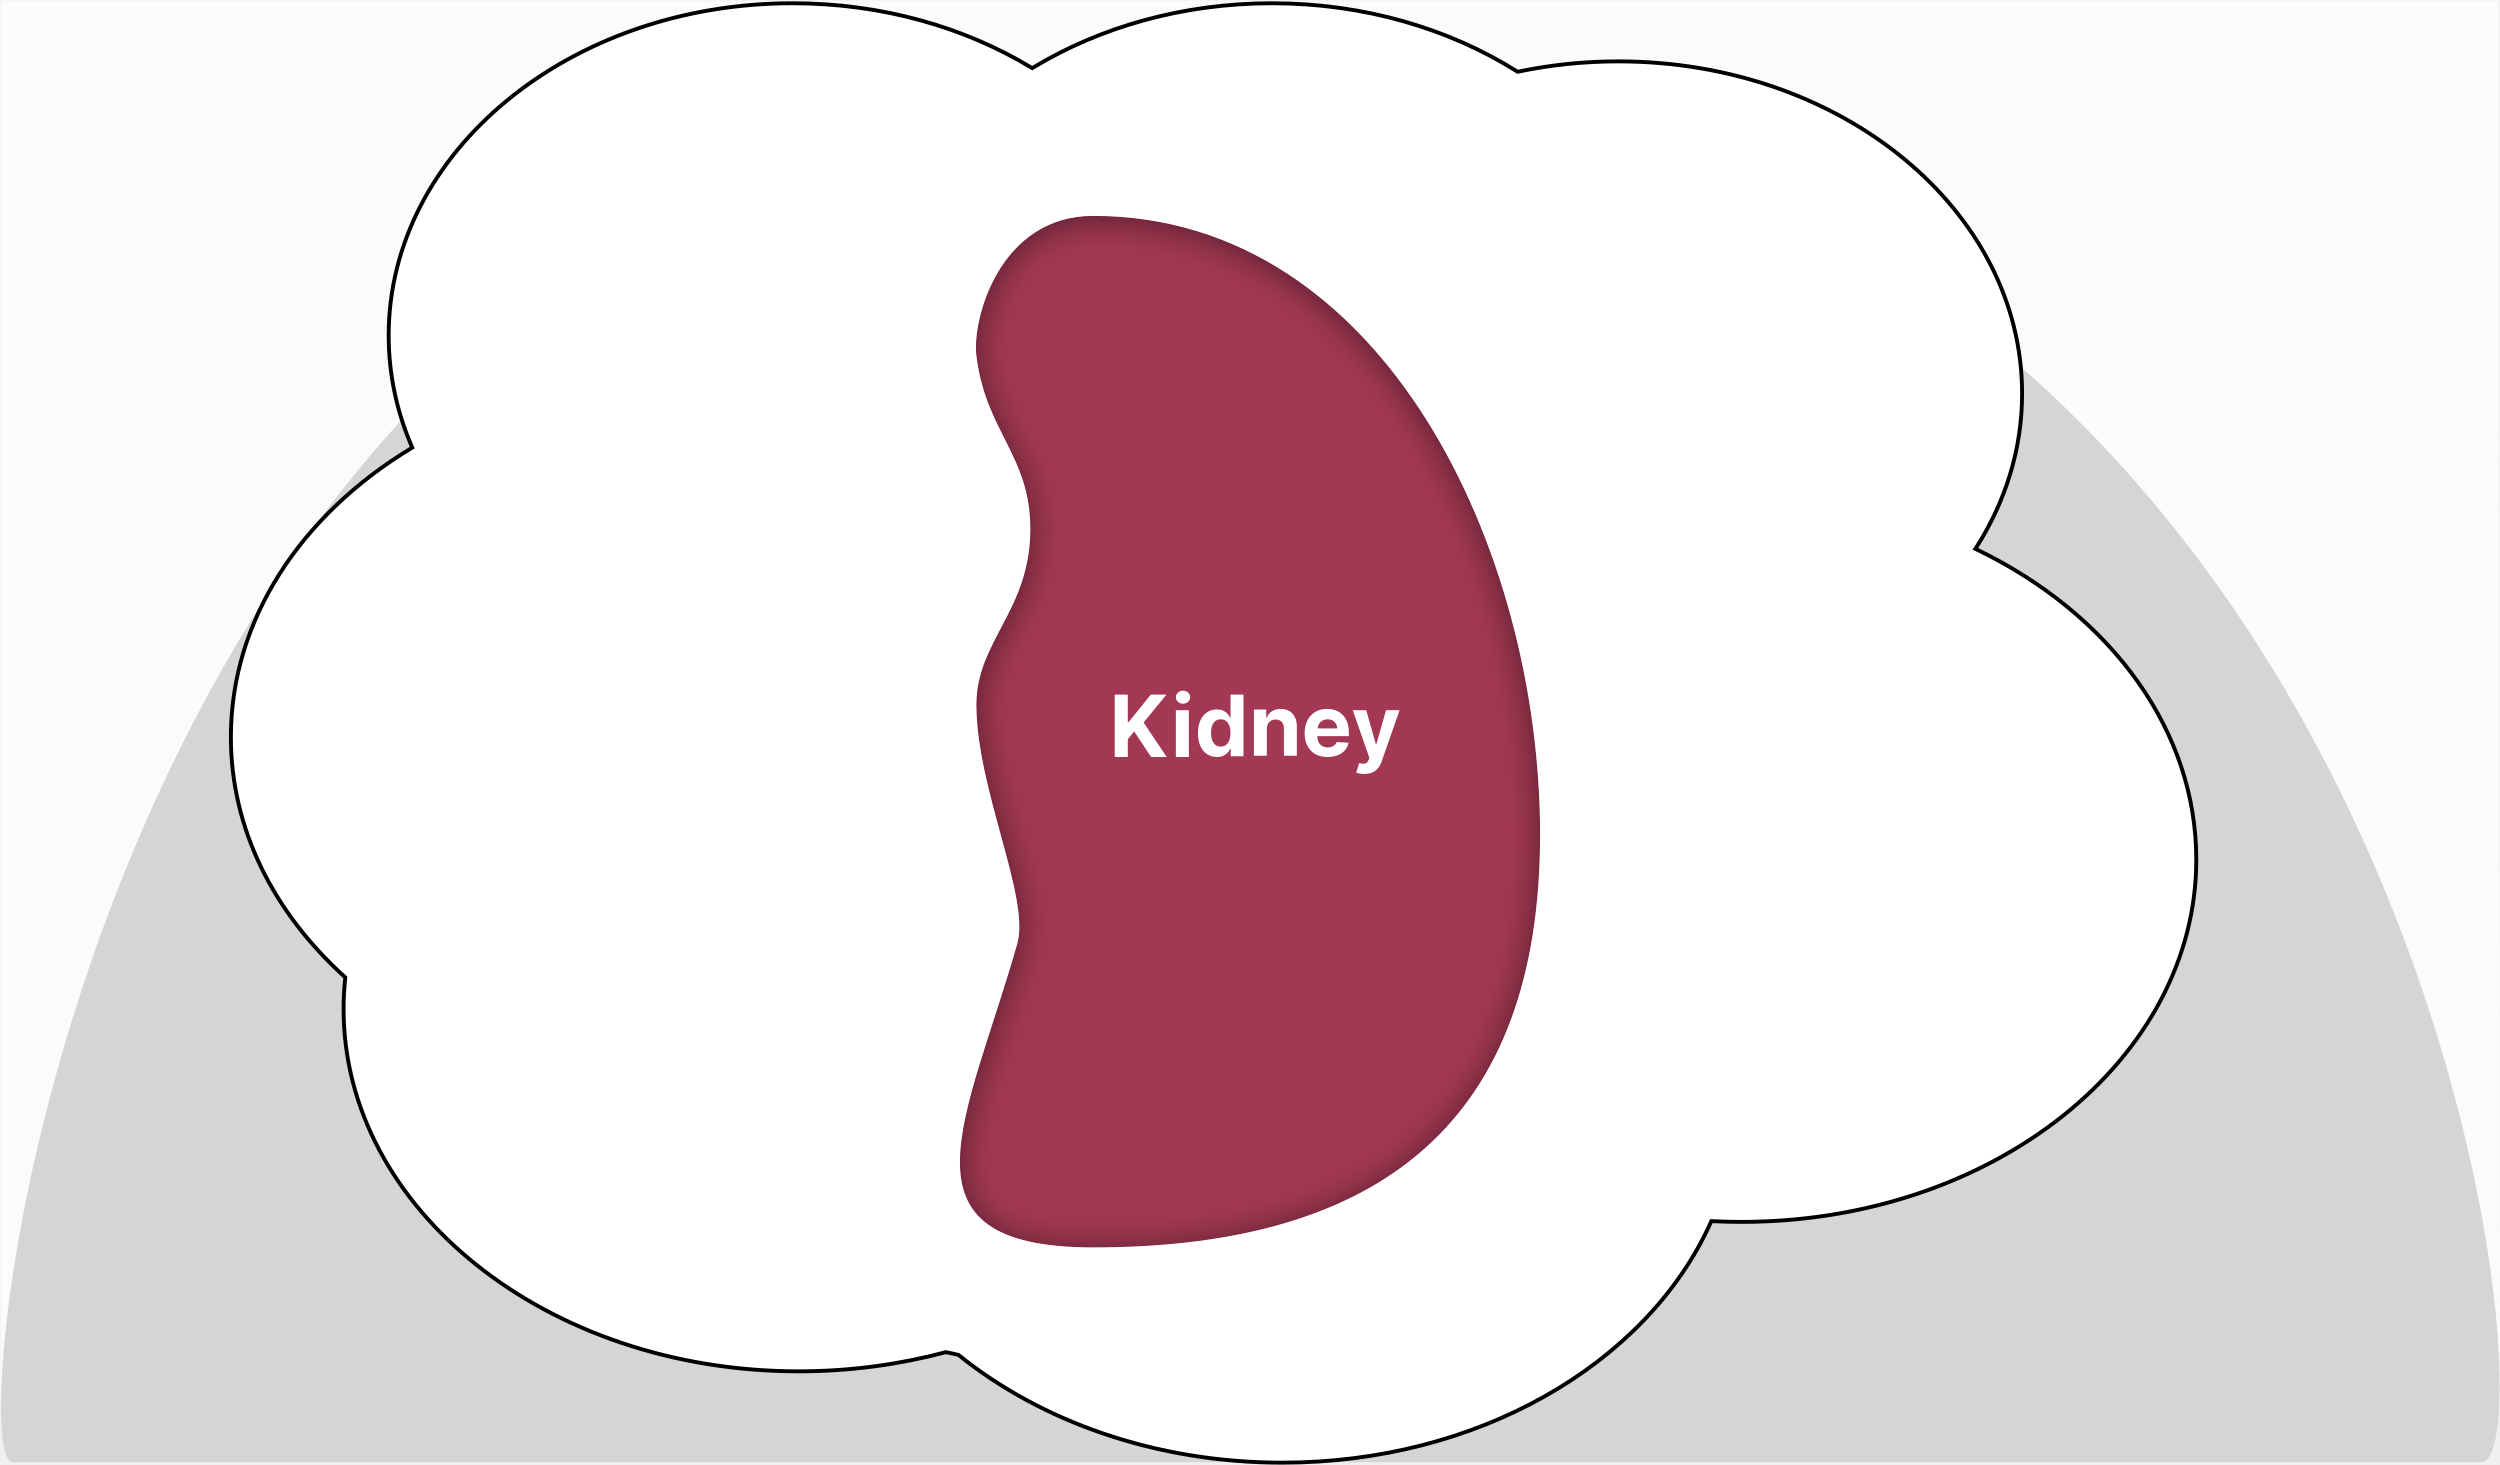
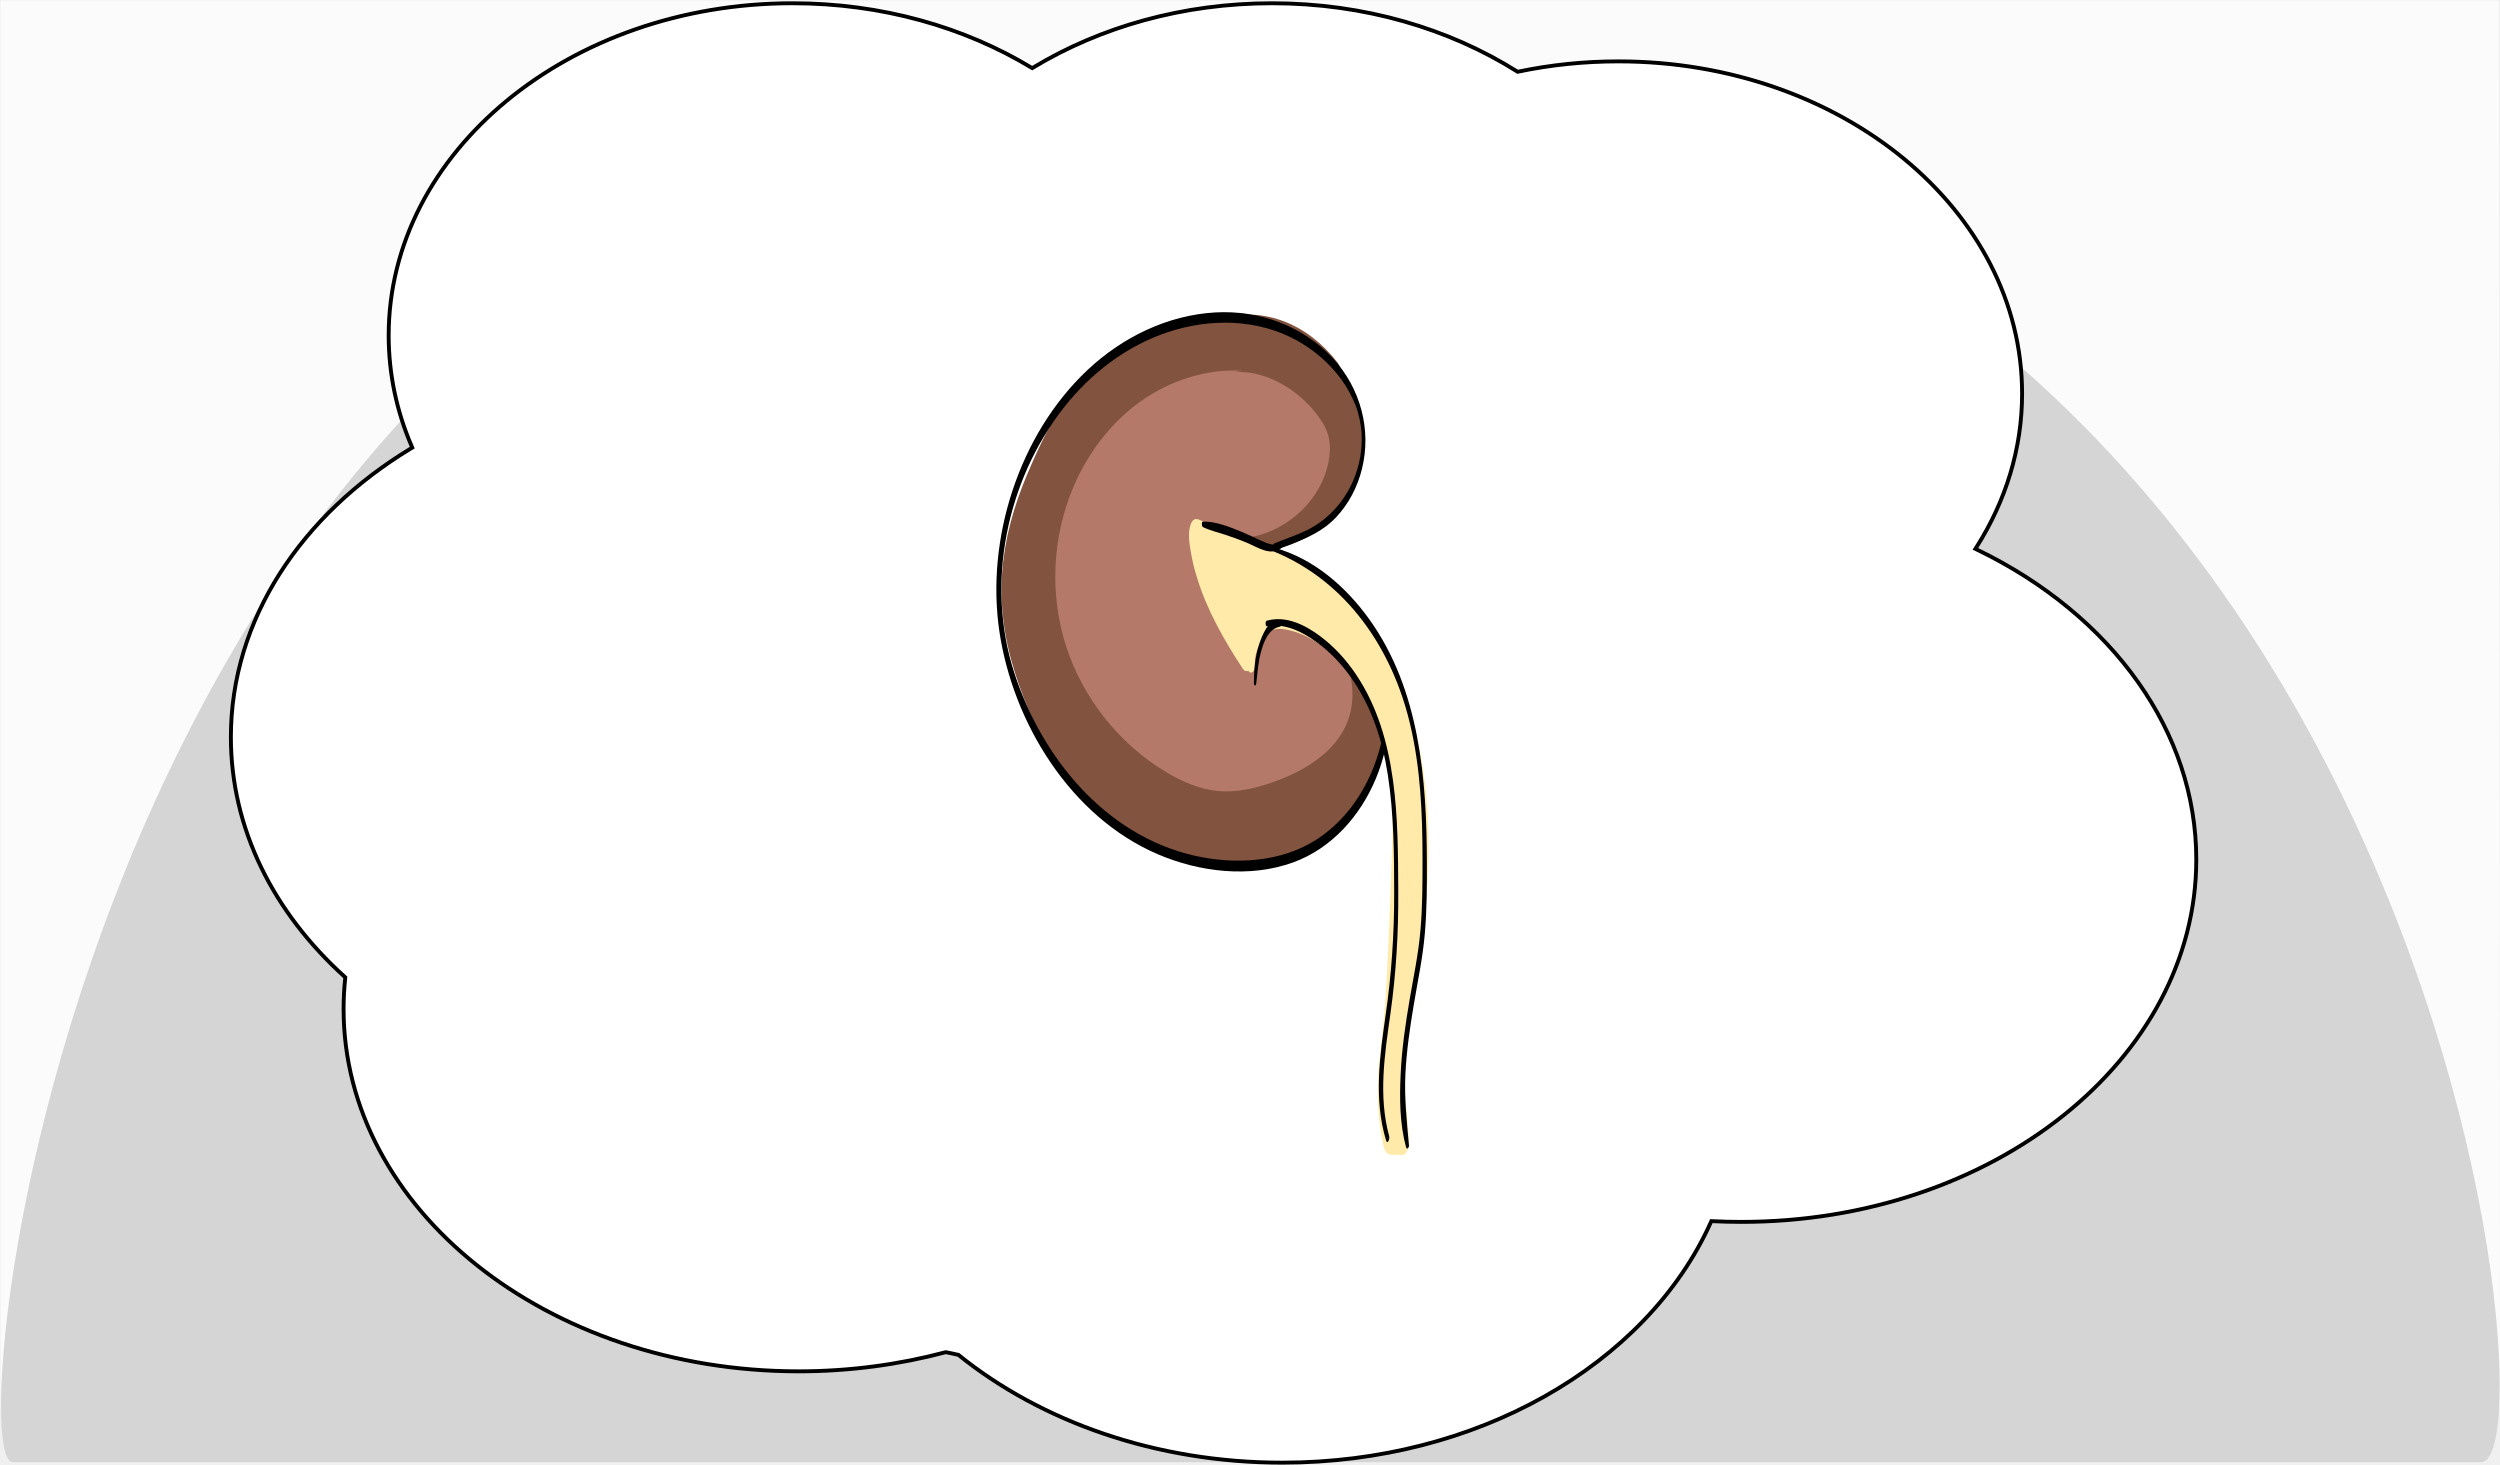
- <svg xmlns="http://www.w3.org/2000/svg" xmlns:xlink="http://www.w3.org/1999/xlink" width="1922px" height="1126px" viewBox="0 0 1922 1126" version="1.1">
-   <defs>
-     <path d="M840.452,959 C1063.614,959 1184,860.518 1184,641.537 C1184,422.556 1063.614,166 840.452,166 C768.455,166 747.254,245.515 750.653,273.424 C757.8,332.101 792.115,349.962 792.115,406.638 C792.115,469.408 750.653,492.635 750.653,541.784 C750.653,606.154 792.115,690.128 782.137,725.373 C744.259,859.174 682.89,959 840.452,959 Z" id="path-1" />
-     <filter x="-3.1%" y="-1.8%" width="106.3%" height="103.5%" filterUnits="objectBoundingBox" id="filter-2">
-       <feGaussianBlur stdDeviation="13" in="SourceAlpha" result="shadowBlurInner1" />
-       <feOffset dx="0" dy="2" in="shadowBlurInner1" result="shadowOffsetInner1" />
-       <feComposite in="shadowOffsetInner1" in2="SourceAlpha" operator="arithmetic" k2="-1" k3="1" result="shadowInnerInner1" />
-       <feColorMatrix values="0 0 0 0 0   0 0 0 0 0   0 0 0 0 0  0 0 0 0.5 0" type="matrix" in="shadowInnerInner1" />
-     </filter>
-   </defs>
+ <svg xmlns="http://www.w3.org/2000/svg" width="1922px" height="1126px" viewBox="0 0 1922 1126" version="1.1">
  <g id="Page-1" stroke="none" stroke-width="1" fill="none" fill-rule="evenodd">
    <g id="Group-28">
      <g id="Group-6">
        <g id="2scene1-(2)">
          <g id="Layer_3">
            <polygon id="Path" fill="#FBFBFB" fill-rule="nonzero" points="1922 1082 0.5 1082 0.5 0.5 1921 0.5" />
            <path d="M1046.546,1124.14 C1433.862,1124.14 1769.718,1124.14 1907.47,1124.14 C1969.621,1124.14 1862.054,57.665 919.683,57.665 C76.665,57.665 -37.527,1124.14 9.883,1124.14 C443.382,1124.14 510,1124.14 1046.546,1124.14 Z" id="Oval" fill="#D5D5D5" />
          </g>
        </g>
        <path d="M1199.5,964 C1213.583,964 1225,959.883 1225,944.981 C1225,930.08 1213.583,918 1199.5,918 C1185.417,918 1174,930.08 1174,944.981 C1174,959.883 1185.417,964 1199.5,964 Z" id="Oval" fill="#000000" />
        <path d="M1199.5,944 C1209.717,944 1218,941.941 1218,934.491 C1218,927.04 1209.717,921 1199.5,921 C1189.283,921 1181,927.04 1181,934.491 C1181,941.941 1189.283,944 1199.5,944 Z" id="Oval" fill="#FFFFFF" />
        <g id="Group-8" transform="translate(656, 909) rotate(80) translate(-656, -909) translate(613, 853)" stroke="#000000">
          <path d="M73.801,70.906 C65,86.033 53.37,101.809 34.991,108.49 C29.392,110.526 22.869,111.877 16.985,110.485 C12.495,109.423 8.389,106.75 5.367,101.558 C0.996,94.049 0.133,88.381 1.476,83.633 C3.262,77.319 8.888,72.657 15.079,67.474 C19.458,63.807 24.129,59.892 28.008,55.009 C34.508,46.825 34.86,38.993 35.176,31.523 C35.586,21.84 35.953,12.789 50.52,4.447 C57.153,0.649 62.671,0.333 67.282,2.06 C73.405,4.352 77.914,10.186 81.33,16.055 C84.93,22.238 85.559,31.006 84.307,40.207 C82.844,50.963 78.798,62.317 73.801,70.906 Z" id="Oval" fill="#000000" />
          <path d="M59.23,66.131 C51.734,80.054 38.89,90.607 26.742,96.274 C22.903,98.065 18.447,100.102 13.881,99.905 C10.713,99.768 7.498,98.537 4.407,95.388 C2.515,93.459 1.413,91.545 0.959,89.634 C0.467,87.563 0.738,85.503 1.55,83.448 C3.754,77.875 9.862,72.361 15.97,66.814 C21.135,62.123 26.31,57.412 29.254,52.655 C33.554,45.707 33.79,39.055 33.999,32.714 C34.27,24.51 34.491,16.831 44.113,9.759 C46.185,8.237 48.088,7.378 49.842,7.061 C51.724,6.72 53.427,7.009 54.971,7.751 C58.999,9.687 61.949,14.621 64.196,19.574 C69.359,30.958 66.076,53.413 59.23,66.131 Z" id="Oval" fill="#FFFFFF" />
        </g>
      </g>
-       <g id="Group-26" transform="translate(176, 1)" fill="#FFFFFF" stroke="#000000" stroke-width="3">
-         <path d="M1410.165,856.695 C1346.827,907.184 1259.322,938.394 1162.676,938.394 C1155.297,938.394 1147.97,938.212 1140.704,937.853 C1140.363,937.836 1140.022,937.819 1139.677,937.806 C1139.539,938.117 1139.4,938.427 1139.261,938.737 C1114.755,993.32 1069.473,1040.013 1011.034,1072.805 C954.105,1104.749 884.688,1123.5 809.777,1123.5 C712.376,1123.5 624.258,1091.8 560.807,1040.613 C557.119,1039.747 554.107,1039.163 551.105,1038.561 C515.133,1048.116 477.31,1053.287 437.973,1053.287 C341.327,1053.287 253.822,1022.078 190.485,971.589 C127.284,921.209 88.149,851.624 88.149,774.734 C88.149,766.79 88.567,758.924 89.386,751.149 C89.412,750.896 89.44,750.642 89.457,750.381 C89.271,750.214 89.085,750.046 88.899,749.878 C34.529,700.802 1.5,636.328 1.5,565.691 C1.5,475.098 55.821,394.654 139.826,343.803 C140.2,343.576 140.575,343.351 140.945,343.124 C140.771,342.726 140.599,342.327 140.427,341.928 C129.017,315.34 122.809,286.725 122.809,256.915 C122.809,186.411 157.537,122.603 213.627,76.406 C269.833,30.115 347.484,1.5 433.247,1.5 C501.912,1.5 565.375,19.843 616.799,50.915 C617.056,51.07 617.313,51.226 617.579,51.383 C617.836,51.226 618.093,51.07 618.35,50.915 C669.772,19.843 733.236,1.5 801.9,1.5 C872.711,1.5 937.991,21.008 990.238,53.865 C990.411,53.974 990.583,54.082 990.756,54.188 C990.952,54.146 991.148,54.105 991.345,54.064 C1015.904,48.915 1041.639,46.181 1068.15,46.181 C1153.912,46.181 1231.564,74.796 1287.769,121.087 C1343.859,167.283 1378.587,231.092 1378.587,301.596 C1378.587,344.145 1365.938,384.26 1343.577,419.534 C1343.275,420.01 1342.972,420.485 1342.674,420.958 C1343.18,421.2 1343.685,421.443 1344.19,421.687 C1395.563,446.564 1438.263,481.69 1467.805,523.517 C1496.259,563.805 1512.5,610.31 1512.5,659.84 C1512.5,736.73 1473.365,806.316 1410.165,856.695 Z" id="Combined-Shape" />
+       <g id="Group-26" transform="translate(176, 1)">
+         <path d="M1410.165,856.695 C1346.827,907.184 1259.322,938.394 1162.676,938.394 C1155.297,938.394 1147.97,938.212 1140.704,937.853 C1140.363,937.836 1140.022,937.819 1139.677,937.806 C1139.539,938.117 1139.4,938.427 1139.261,938.737 C1114.755,993.32 1069.473,1040.013 1011.034,1072.805 C954.105,1104.749 884.688,1123.5 809.777,1123.5 C712.376,1123.5 624.258,1091.8 560.807,1040.613 C557.119,1039.747 554.107,1039.163 551.105,1038.561 C515.133,1048.116 477.31,1053.287 437.973,1053.287 C341.327,1053.287 253.822,1022.078 190.485,971.589 C127.284,921.209 88.149,851.624 88.149,774.734 C88.149,766.79 88.567,758.924 89.386,751.149 C89.412,750.896 89.44,750.642 89.457,750.381 C89.271,750.214 89.085,750.046 88.899,749.878 C34.529,700.802 1.5,636.328 1.5,565.691 C1.5,475.098 55.821,394.654 139.826,343.803 C140.2,343.576 140.575,343.351 140.945,343.124 C140.771,342.726 140.599,342.327 140.427,341.928 C129.017,315.34 122.809,286.725 122.809,256.915 C122.809,186.411 157.537,122.603 213.627,76.406 C269.833,30.115 347.484,1.5 433.247,1.5 C501.912,1.5 565.375,19.843 616.799,50.915 C617.056,51.07 617.313,51.226 617.579,51.383 C617.836,51.226 618.093,51.07 618.35,50.915 C669.772,19.843 733.236,1.5 801.9,1.5 C872.711,1.5 937.991,21.008 990.238,53.865 C990.411,53.974 990.583,54.082 990.756,54.188 C990.952,54.146 991.148,54.105 991.345,54.064 C1015.904,48.915 1041.639,46.181 1068.15,46.181 C1153.912,46.181 1231.564,74.796 1287.769,121.087 C1343.859,167.283 1378.587,231.092 1378.587,301.596 C1378.587,344.145 1365.938,384.26 1343.577,419.534 C1343.275,420.01 1342.972,420.485 1342.674,420.958 C1343.18,421.2 1343.685,421.443 1344.19,421.687 C1395.563,446.564 1438.263,481.69 1467.805,523.517 C1496.259,563.805 1512.5,610.31 1512.5,659.84 C1512.5,736.73 1473.365,806.316 1410.165,856.695 Z" id="Combined-Shape" stroke="#000000" stroke-width="3" fill="#FFFFFF" />
+         <g id="Group-44" transform="translate(590, 239)" fill-rule="nonzero">
+           <path d="M191.821,1.221 C154.326,-0.839 116.537,11.62 86.091,33.791 C55.644,55.963 38.806,89.023 24.121,123.654 C1.996,175.845 -2.801,223.327 14.331,277.283 C31.463,331.24 59.071,374.798 107.432,404.327 C123.879,414.334 140.62,421.986 159.808,423.85 C179.29,425.812 195.737,430.03 214.142,423.457 C246.644,411.979 273.86,398.735 285.803,366.263 C295.201,340.756 304.6,311.031 291.677,287.192 C278.657,263.353 258.685,244.125 237.931,226.662 C219.918,211.554 200.436,196.643 190.059,175.55 C214.24,196.839 271.021,162.11 279.831,120.22 C281.887,110.606 282.475,92.261 279.831,82.843 C277.384,74.21 267.3,45.171 261.818,38.108 C238.91,8.971 206.506,-4.469 170.577,4.556" id="Path" fill="#82533F" />
+           <g id="Group" opacity="0.4" transform="translate(45, 44)" fill="#FFB1A8">
+             <path d="M144.112,0.979 C116.178,-0.587 87.948,8.712 65.344,24.962 C42.641,41.31 25.368,64.413 14.411,89.962 C-2.073,128.434 -4.244,172.877 8.588,212.718 C21.419,252.56 49.057,287.605 85.085,309.337 C97.325,316.679 110.749,322.651 124.963,324.119 C139.473,325.489 154.081,322.161 167.802,317.267 C192.084,308.75 216.366,293.968 225.249,270.083 C232.257,251.288 228.21,229.752 218.537,212.131 C208.864,194.511 193.959,180.316 178.462,167.492 C165.038,156.333 150.528,145.369 142.73,129.804 C174.514,127.944 203.632,103.178 210.147,72.146 C211.628,65 212.121,57.56 210.048,50.512 C208.272,44.149 204.521,38.471 200.375,33.283 C183.299,11.845 154.871,-3.133 128.023,3.524" id="Path" />
+           </g>
+           <g id="Group" transform="translate(148, 159)" fill="#FFEAA9">
+             <path d="M47.656,111.488 C46.569,100.79 54.281,77.628 64.861,75.567 C75.54,73.407 86.516,77.235 95.909,82.535 C127.254,100.201 146.832,133.963 155.138,168.805 C163.444,203.647 162.06,239.961 160.577,275.686 C159.786,294.334 159.094,312.981 158.302,331.531 C157.314,355.773 156.325,380.015 153.359,404.061 C150.095,430.56 148.513,451.76 154.545,477.768 C157.511,477.866 160.478,477.965 163.543,478.063 C162.455,453.624 157.314,434.879 159.39,410.44 C163.345,363.232 176.397,321.913 177.683,274.606 C178.177,256.057 179.265,232.993 177.189,214.541 C173.728,184.803 169.278,163.113 159.291,134.847 C149.304,106.679 132.495,84.89 109.753,65.261 C82.363,41.608 59.719,31.303 25.112,20.212 C23.233,19.623 18.487,15.599 16.806,16.581 C14.63,17.857 4.94,10.005 5.038,12.557 C6.423,43.866 26.595,79.198 43.899,105.305 C45.679,104.912 44.789,95.785 44.986,94.018" id="Path" />
+             <path d="M50.721,111.488 C50.425,103.538 54.874,91.663 61.499,86.755 C66.344,83.124 74.255,84.596 79.594,86.166 C87.208,88.227 94.13,91.957 100.656,96.275 C123.398,111.586 138.922,135.828 147.228,161.542 C157.413,192.949 157.215,226.417 156.028,259.001 C154.743,294.726 153.556,330.55 151.381,366.275 C150.194,385.609 147.327,404.748 145.844,424.082 C144.459,443.221 145.349,462.163 149.403,480.909 C149.997,483.657 151.282,488.466 154.941,488.662 C157.907,488.761 160.873,488.859 163.939,488.96 C168.388,489.153 169.377,480.811 169.278,478.063 C167.993,453.919 163.148,430.56 165.718,406.318 C168.289,382.371 173.233,358.816 177.09,335.064 C185.099,285.795 187.373,234.465 178.869,185.097 C174.815,161.739 168.784,137.987 159.39,116.199 C150.887,96.472 138.23,79.002 122.904,63.985 C108.072,49.362 91.262,36.406 72.772,26.69 C63.774,21.979 54.38,18.053 44.789,14.52 C39.746,12.655 34.802,10.987 29.66,9.318 C25.903,8.14 22.046,4.607 18.091,4.215 C17.102,4.116 16.212,4.411 15.52,4.313 C13.938,4.018 12.356,2.742 10.972,1.957 C7.017,-0.104 3.754,-1.674 1.578,3.626 C-1.091,10.3 0.392,18.936 1.578,25.807 C2.666,32.186 4.149,38.467 6.127,44.651 C13.839,70.07 27.188,93.429 41.723,115.512 C42.613,116.788 44.591,117.475 45.975,116.592 C49.535,114.334 50.326,108.936 50.721,105.207 C50.919,103.047 50.919,100.79 50.919,98.631 C50.919,97.453 51.018,92.546 50.82,97.061 C51.018,93.037 51.117,84.989 46.569,82.928 C42.119,80.965 40.042,88.227 39.845,91.172 C39.746,93.233 39.746,95.294 39.746,97.355 C39.746,98.14 39.746,99.023 39.746,99.809 C39.746,100.103 39.746,100.496 39.746,100.79 C39.647,98.336 40.537,96.079 42.416,94.116 C43.8,94.509 45.283,94.803 46.667,95.196 C37.57,81.455 29.067,67.322 22.046,52.404 C18.882,45.632 16.015,38.762 13.839,31.597 C12.851,28.457 12.06,25.218 11.466,21.979 C11.17,20.212 10.873,18.348 10.675,16.581 C10.181,13.048 10.972,11.87 9.785,18.249 C8.796,20.212 7.907,22.077 6.918,24.04 C5.632,25.021 5.83,23.746 7.116,24.923 C8.005,25.709 9.39,26.199 10.379,26.69 C12.653,27.966 14.729,28.457 17.201,28.947 C19.377,29.34 21.058,30.616 23.134,31.695 C26.793,33.56 31.242,34.444 35.098,35.818 C50.326,41.117 65.257,47.399 79.1,55.643 C107.379,72.622 133.681,96.962 148.513,126.602 C156.819,143.287 162.06,161.739 166.114,179.797 C169.97,196.875 172.541,214.639 173.036,231.618 C173.53,250.364 173.134,268.521 171.651,286.875 C170.069,306.111 166.707,325.053 163.246,343.995 C159.291,366.373 154.941,389.143 153.853,411.912 C152.765,434.192 157.017,455.882 158.105,478.063 C159.885,474.431 161.664,470.8 163.444,467.169 C160.478,467.07 157.511,467.07 154.446,466.972 C156.325,469.524 158.105,472.076 159.983,474.726 C151.776,439.884 159.885,404.65 161.961,369.612 C164.334,329.568 166.015,289.23 166.905,249.088 C167.696,213.265 166.015,176.166 153.161,142.404 C142.482,114.531 124.98,88.326 98.381,73.309 C85.824,66.243 65.751,59.471 55.171,73.113 C46.865,83.909 43.009,100.005 44.69,113.353 C44.888,115.119 45.876,118.554 48.249,118.064 C50.524,117.573 50.82,113.058 50.721,111.488 L50.721,111.488 Z" id="Path" />
+           </g>
+           <path d="M213.469,184.047 C269.569,207.172 304.348,258.908 318.004,316.426 C326.159,350.525 327.633,385.8 327.633,420.781 C327.633,438.811 327.633,456.84 326.061,474.87 C324.587,492.997 320.755,510.635 317.71,528.566 C314.468,547.478 311.717,566.487 310.832,585.594 C309.948,604.211 310.046,623.907 314.959,641.936 C315.647,644.288 317.317,642.23 317.219,640.662 C315.548,622.241 313.583,604.211 314.468,585.692 C315.352,567.957 317.906,550.319 320.854,532.78 C323.899,514.456 327.829,496.329 329.401,477.809 C330.973,459.78 331.071,441.555 330.973,423.427 C330.875,359.148 325.471,290.166 286.762,236.176 C268.684,210.993 244.024,189.436 213.568,181.009 C212.88,180.813 212.782,183.753 213.469,184.047 L213.469,184.047 Z" id="Path" fill="#000000" />
+           <path d="M207.899,241.433 C221.934,238.886 235.575,245.84 246.567,253.969 C256.676,261.314 265.313,270.52 272.575,280.706 C288.278,302.839 296.816,328.891 300.938,355.53 C305.649,385.89 305.845,417.034 305.845,447.591 C305.845,478.539 303.784,509.095 299.368,539.75 C294.755,571.873 290.045,604.878 299.564,636.61 C300.644,640.331 302.607,635.63 302.018,633.574 C293.578,602.821 298.485,570.796 302.901,539.75 C307.318,508.41 309.182,477.168 308.986,445.534 C308.692,389.612 308.986,327.324 276.795,278.943 C269.238,267.582 259.915,257.299 248.923,249.072 C237.146,240.355 222.719,233.01 207.801,237.221 C206.623,237.613 206.82,241.629 207.899,241.433 L207.899,241.433 Z" id="Path" fill="#000000" />
+           <path d="M214.416,183.051 C231.138,176.579 248.057,171.383 260.845,158.048 C270.878,147.556 277.666,134.319 281.108,120.396 C288.584,90.099 279.83,58.232 258.681,35.386 C235.564,10.481 202.12,-1.677 168.38,0.186 C131.492,2.245 96.67,19.404 70.013,44.505 C17.288,94.119 -8.189,174.52 2.336,245.509 C12.763,315.615 56.93,387.781 123.819,416.608 C156.084,430.531 194.742,435.139 228.285,422.981 C257.894,412.195 279.83,387.192 291.732,358.66 C294.782,351.404 297.142,343.854 298.913,336.108 C299.503,333.559 296.946,326.989 295.667,332.088 C288.486,361.013 272.157,388.369 246.778,405.038 C219.236,423.079 183.528,424.942 152.051,417.784 C83.194,401.9 34.699,341.893 13.746,277.179 C-8.386,208.838 7.648,129.809 51.815,73.43 C72.373,47.152 99.916,25.973 131.787,15.384 C164.15,4.598 200.546,4.991 230.843,21.659 C257.304,36.269 279.141,62.84 280.813,93.825 C282.387,123.828 266.255,154.028 239.007,167.461 C230.843,171.481 222.187,174.324 213.727,177.756 C212.153,178.148 212.645,183.737 214.416,183.051 L214.416,183.051 Z" id="Path" fill="#000000" />
+           <path d="M219.163,177.99 C214.197,179.942 208.647,178.088 204.07,175.941 C199.007,173.6 194.041,171.16 188.88,169.014 C179.824,165.306 168.821,160.721 158.889,161.013 C157.623,161.013 157.818,164.721 158.792,165.209 C164.147,167.843 170.087,169.209 175.832,171.063 C181.48,172.917 187.03,174.966 192.483,177.21 C200.759,180.625 211.471,188.332 219.65,180.82 C220.137,180.332 220.234,177.502 219.163,177.99 L219.163,177.99 Z" id="Path" fill="#000000" />
+           <path d="M218.242,237.542 C209.611,233.883 203.857,249.77 202.11,255.066 C198.925,264.791 198,275.094 198,285.301 C198,286.938 199.439,287.901 199.747,285.782 C200.774,277.694 201.185,269.51 203.343,261.614 C205.295,254.2 208.994,243.319 218.139,241.778 C219.269,241.393 219.269,237.927 218.242,237.542 L218.242,237.542 Z" id="Path" fill="#000000" />
+         </g>
      </g>
-       <g id="Oval">
-         <use fill="#A23853" fill-rule="evenodd" xlink:href="#path-1" />
-         <use fill="black" fill-opacity="1" filter="url(#filter-2)" xlink:href="#path-1" />
-       </g>
-       <path d="M867.037,582 L867.037,568.35 L871.972,562.275 L884.978,582 L897,582 L879.171,555.487 L896.778,534 L884.755,534 L867.649,555.169 L867.037,555.169 L867.037,534 L857,534 L857,582 L867.037,582 Z M909.507,541 C911.021,541 912.314,540.511 913.389,539.532 C914.463,538.553 915,537.376 915,536.001 C915,534.625 914.463,533.448 913.389,532.469 C912.314,531.49 911.018,531 909.5,531 C907.994,531 906.701,531.489 905.621,532.468 C904.54,533.447 904,534.624 904,535.999 C904,537.375 904.54,538.552 905.619,539.531 C906.698,540.51 907.994,541 909.507,541 Z M914,582 L914,546 L904,546 L904,582 L914,582 Z M935.565,582 C937.497,582 939.135,581.683 940.48,581.048 C941.824,580.414 942.924,579.616 943.78,578.654 C944.635,577.692 945.293,576.72 945.754,575.739 L945.754,575.739 L946.185,575.739 L946.185,581.426 L956,581.426 L956,534 L946.054,534 L946.054,551.84 L945.754,551.84 C945.312,550.871 944.675,549.89 943.843,548.897 C943.011,547.904 941.92,547.072 940.571,546.401 C939.222,545.729 937.547,545.393 935.546,545.393 C932.916,545.393 930.497,546.068 928.29,547.417 C926.082,548.766 924.315,550.797 922.989,553.508 C921.663,556.218 921,559.609 921,563.678 C921,567.649 921.644,570.996 922.933,573.719 C924.221,576.442 925.966,578.503 928.168,579.902 C930.369,581.301 932.835,582 935.565,582 Z M938.509,574 C936.886,574 935.517,573.554 934.404,572.662 C933.29,571.77 932.444,570.53 931.867,568.943 C931.289,567.356 931,565.523 931,563.444 C931,561.378 931.286,559.56 931.857,557.992 C932.429,556.423 933.271,555.199 934.385,554.32 C935.499,553.44 936.873,553 938.509,553 C940.108,553 941.464,553.427 942.578,554.282 C943.691,555.137 944.54,556.346 945.124,557.908 C945.708,559.47 946,561.316 946,563.444 C946,565.566 945.705,567.418 945.115,568.999 C944.525,570.58 943.673,571.809 942.559,572.685 C941.445,573.562 940.095,574 938.509,574 Z M973.924,581 L973.924,560.455 C973.933,558.925 974.222,557.618 974.791,556.533 C975.36,555.449 976.156,554.619 977.177,554.044 C978.198,553.468 979.378,553.181 980.715,553.181 C982.704,553.181 984.264,553.795 985.394,555.023 C986.525,556.25 987.085,557.95 987.076,560.122 L987.076,560.122 L987.076,581 L997,581 L997,558.363 C997.009,555.609 996.502,553.233 995.477,551.238 C994.453,549.242 993.015,547.703 991.163,546.622 C989.312,545.541 987.141,545 984.651,545 C981.992,545 979.731,545.605 977.867,546.814 C976.003,548.023 974.67,549.664 973.868,551.737 L973.868,551.737 L973.458,551.737 L973.458,545.463 L964,545.463 L964,581 L973.924,581 Z M1020.649,582 C1023.587,582 1026.182,581.548 1028.433,580.644 C1030.684,579.741 1032.521,578.468 1033.946,576.827 C1035.37,575.186 1036.314,573.257 1036.777,571.042 L1036.777,571.042 L1027.656,570.445 C1027.323,571.344 1026.829,572.102 1026.174,572.72 C1025.519,573.338 1024.738,573.803 1023.831,574.118 C1022.924,574.432 1021.919,574.589 1020.816,574.589 C1019.172,574.589 1017.747,574.24 1016.542,573.544 C1015.337,572.847 1014.404,571.853 1013.743,570.561 C1013.082,569.27 1012.751,567.738 1012.751,565.964 L1012.751,565.964 L1012.751,565.928 L1037,565.927 L1037,563.201 C1037,560.155 1036.574,557.494 1035.721,555.216 C1034.868,552.939 1033.681,551.043 1032.161,549.529 C1030.641,548.016 1028.866,546.882 1026.836,546.129 C1024.806,545.376 1022.614,545 1020.259,545 C1016.768,545 1013.731,545.778 1011.148,547.334 C1008.565,548.889 1006.561,551.059 1005.137,553.844 C1003.712,556.629 1003,559.866 1003,563.556 C1003,567.34 1003.71,570.612 1005.13,573.373 C1006.549,576.135 1008.578,578.263 1011.215,579.758 C1013.852,581.253 1016.997,582 1020.649,582 Z M1013.005,559.874 C1013.084,558.701 1013.414,557.625 1013.994,556.646 C1014.646,555.545 1015.551,554.662 1016.708,553.997 C1017.864,553.332 1019.191,553 1020.689,553 C1022.124,553 1023.389,553.301 1024.482,553.904 C1025.575,554.506 1026.432,555.334 1027.053,556.386 C1027.675,557.439 1027.991,558.643 1028,559.999 L1028,559.999 L1013,560 L1013.005,559.874 Z M1048.917,595 C1051.367,595 1053.454,594.609 1055.178,593.826 C1056.902,593.043 1058.333,591.938 1059.471,590.511 C1060.61,589.083 1061.51,587.412 1062.171,585.497 L1062.171,585.497 L1076,546 L1065.564,546 L1058.13,572.17 L1057.759,572.17 L1050.381,546 L1040,546 L1052.773,582.657 L1052.198,584.161 C1051.765,585.274 1051.202,586.063 1050.509,586.527 C1049.815,586.991 1049.002,587.209 1048.071,587.181 C1047.139,587.154 1046.093,586.96 1044.931,586.601 L1044.931,586.601 L1042.706,593.989 C1043.42,594.276 1044.321,594.517 1045.408,594.71 C1046.496,594.903 1047.665,595 1048.917,595 Z" id="Kidney" fill="#FFFFFF" fill-rule="nonzero" />
    </g>
  </g>
</svg>
